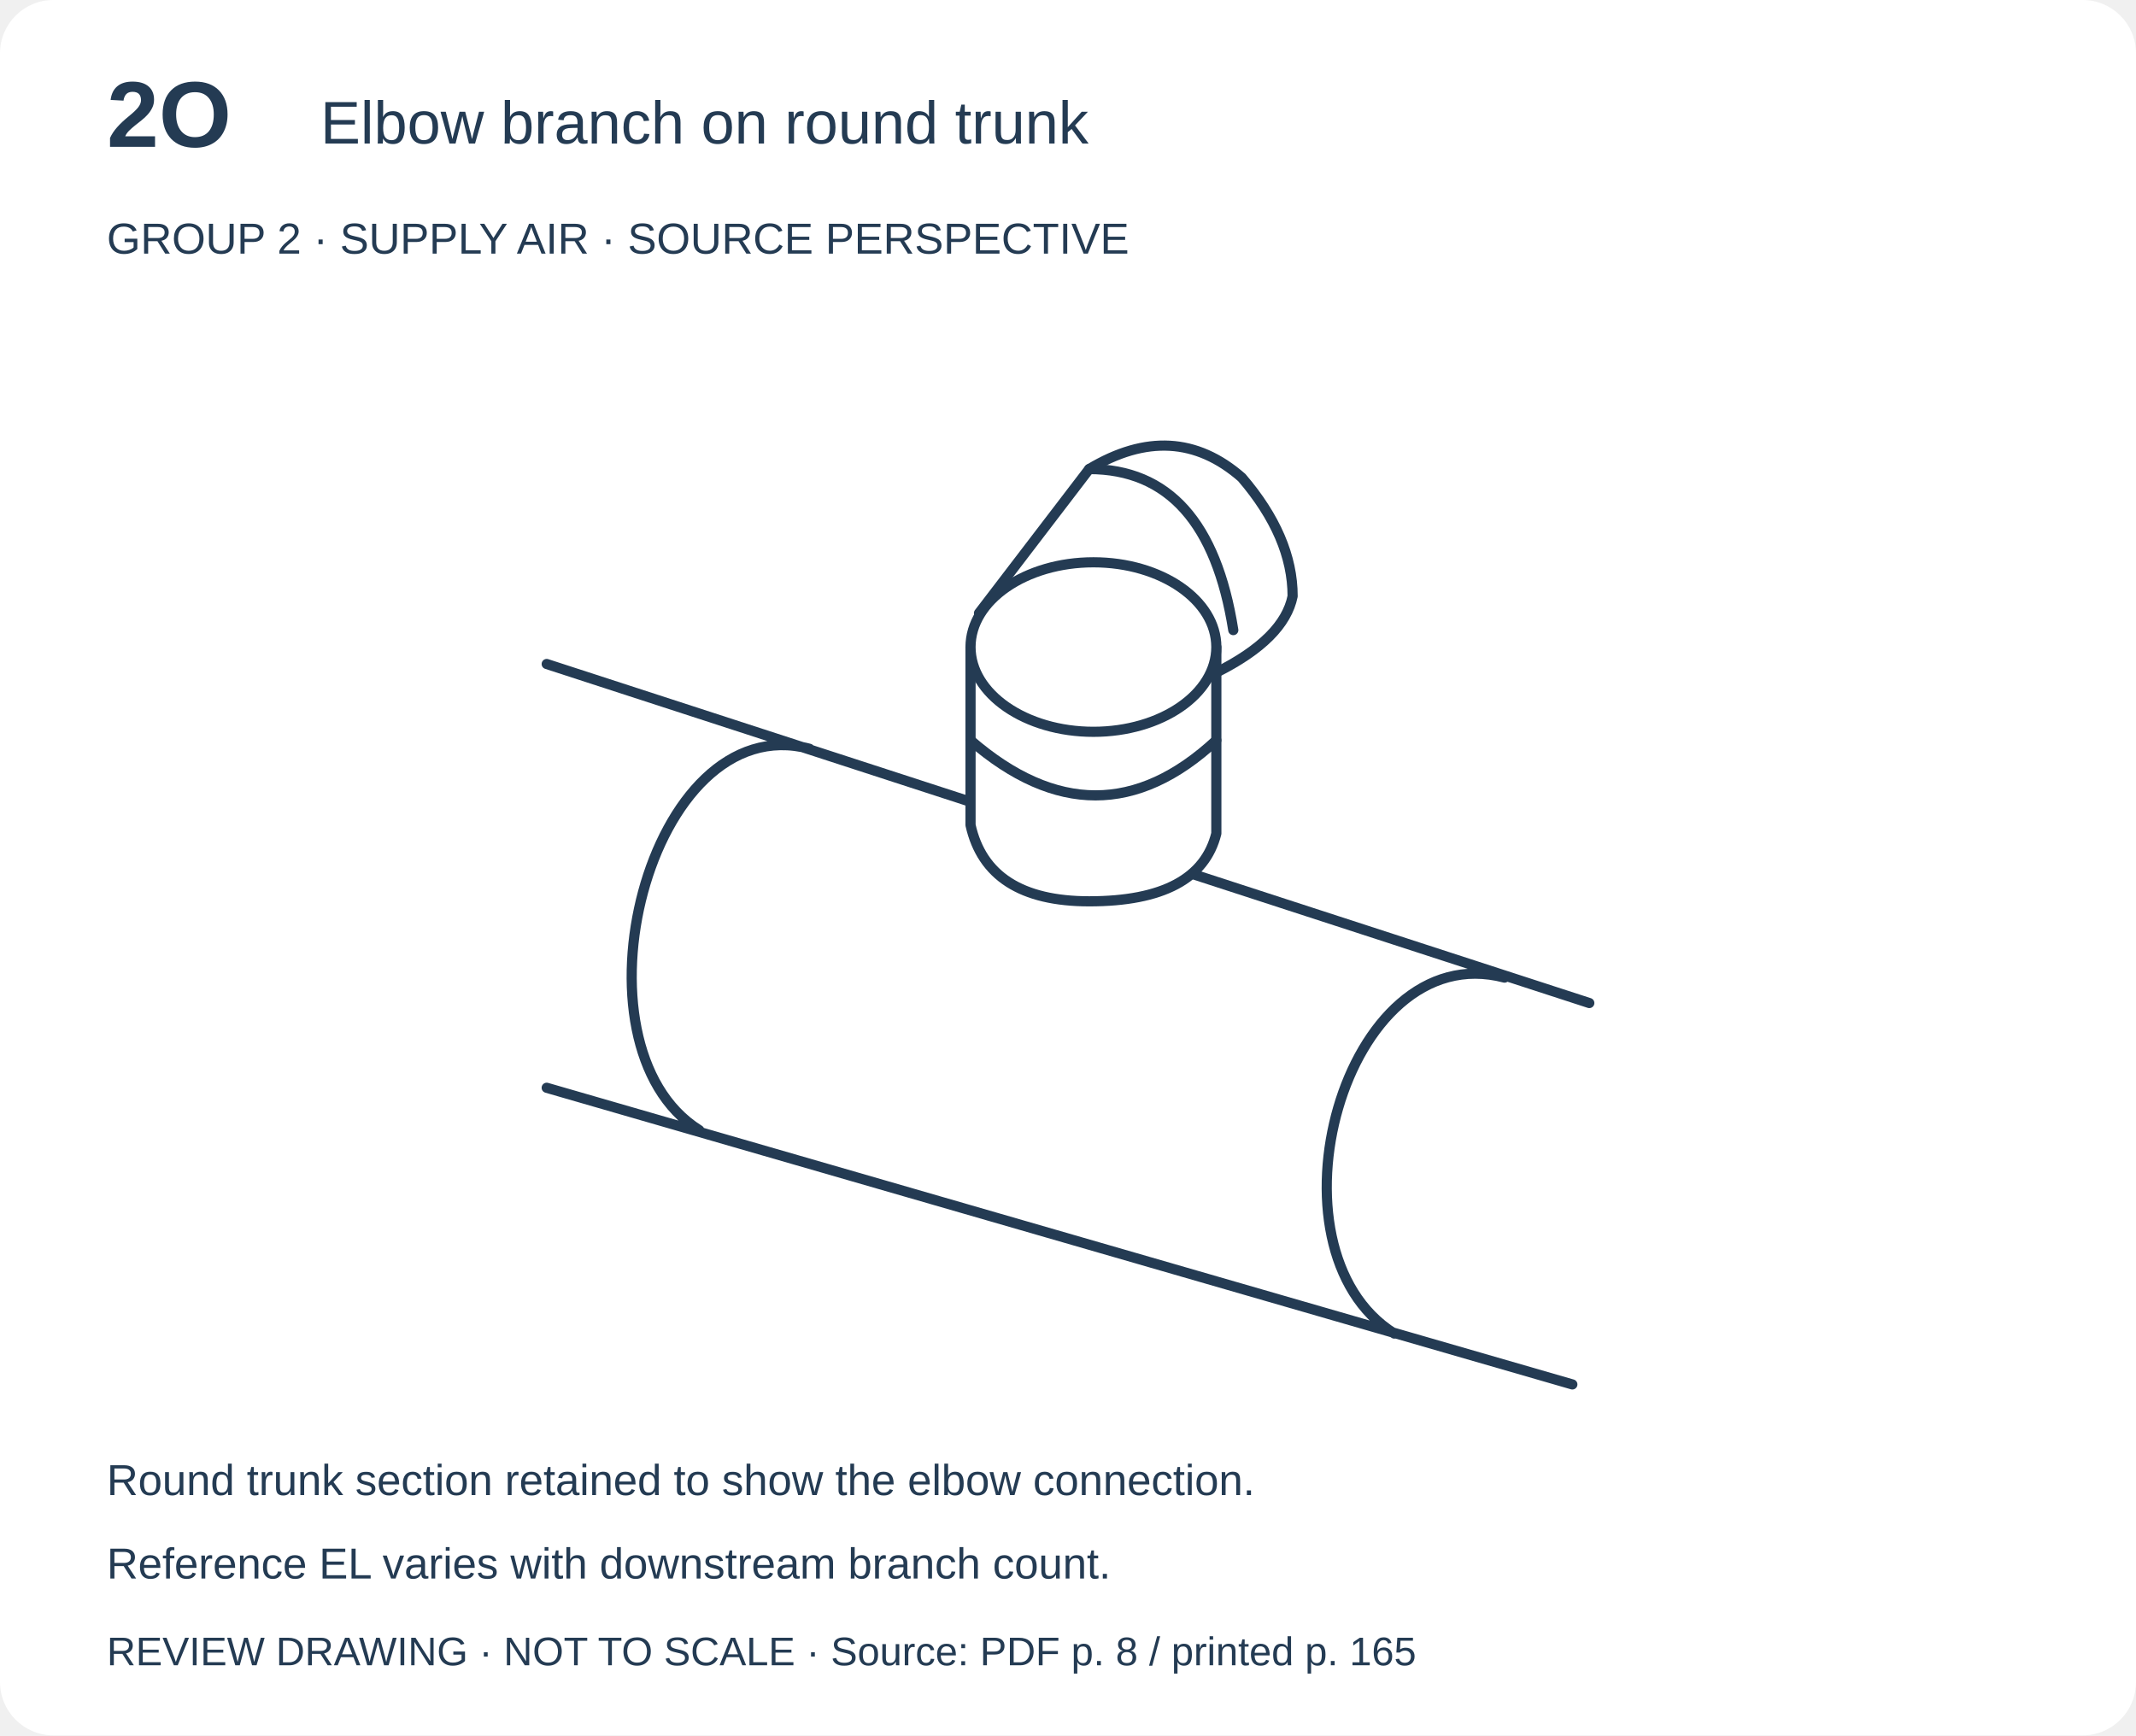
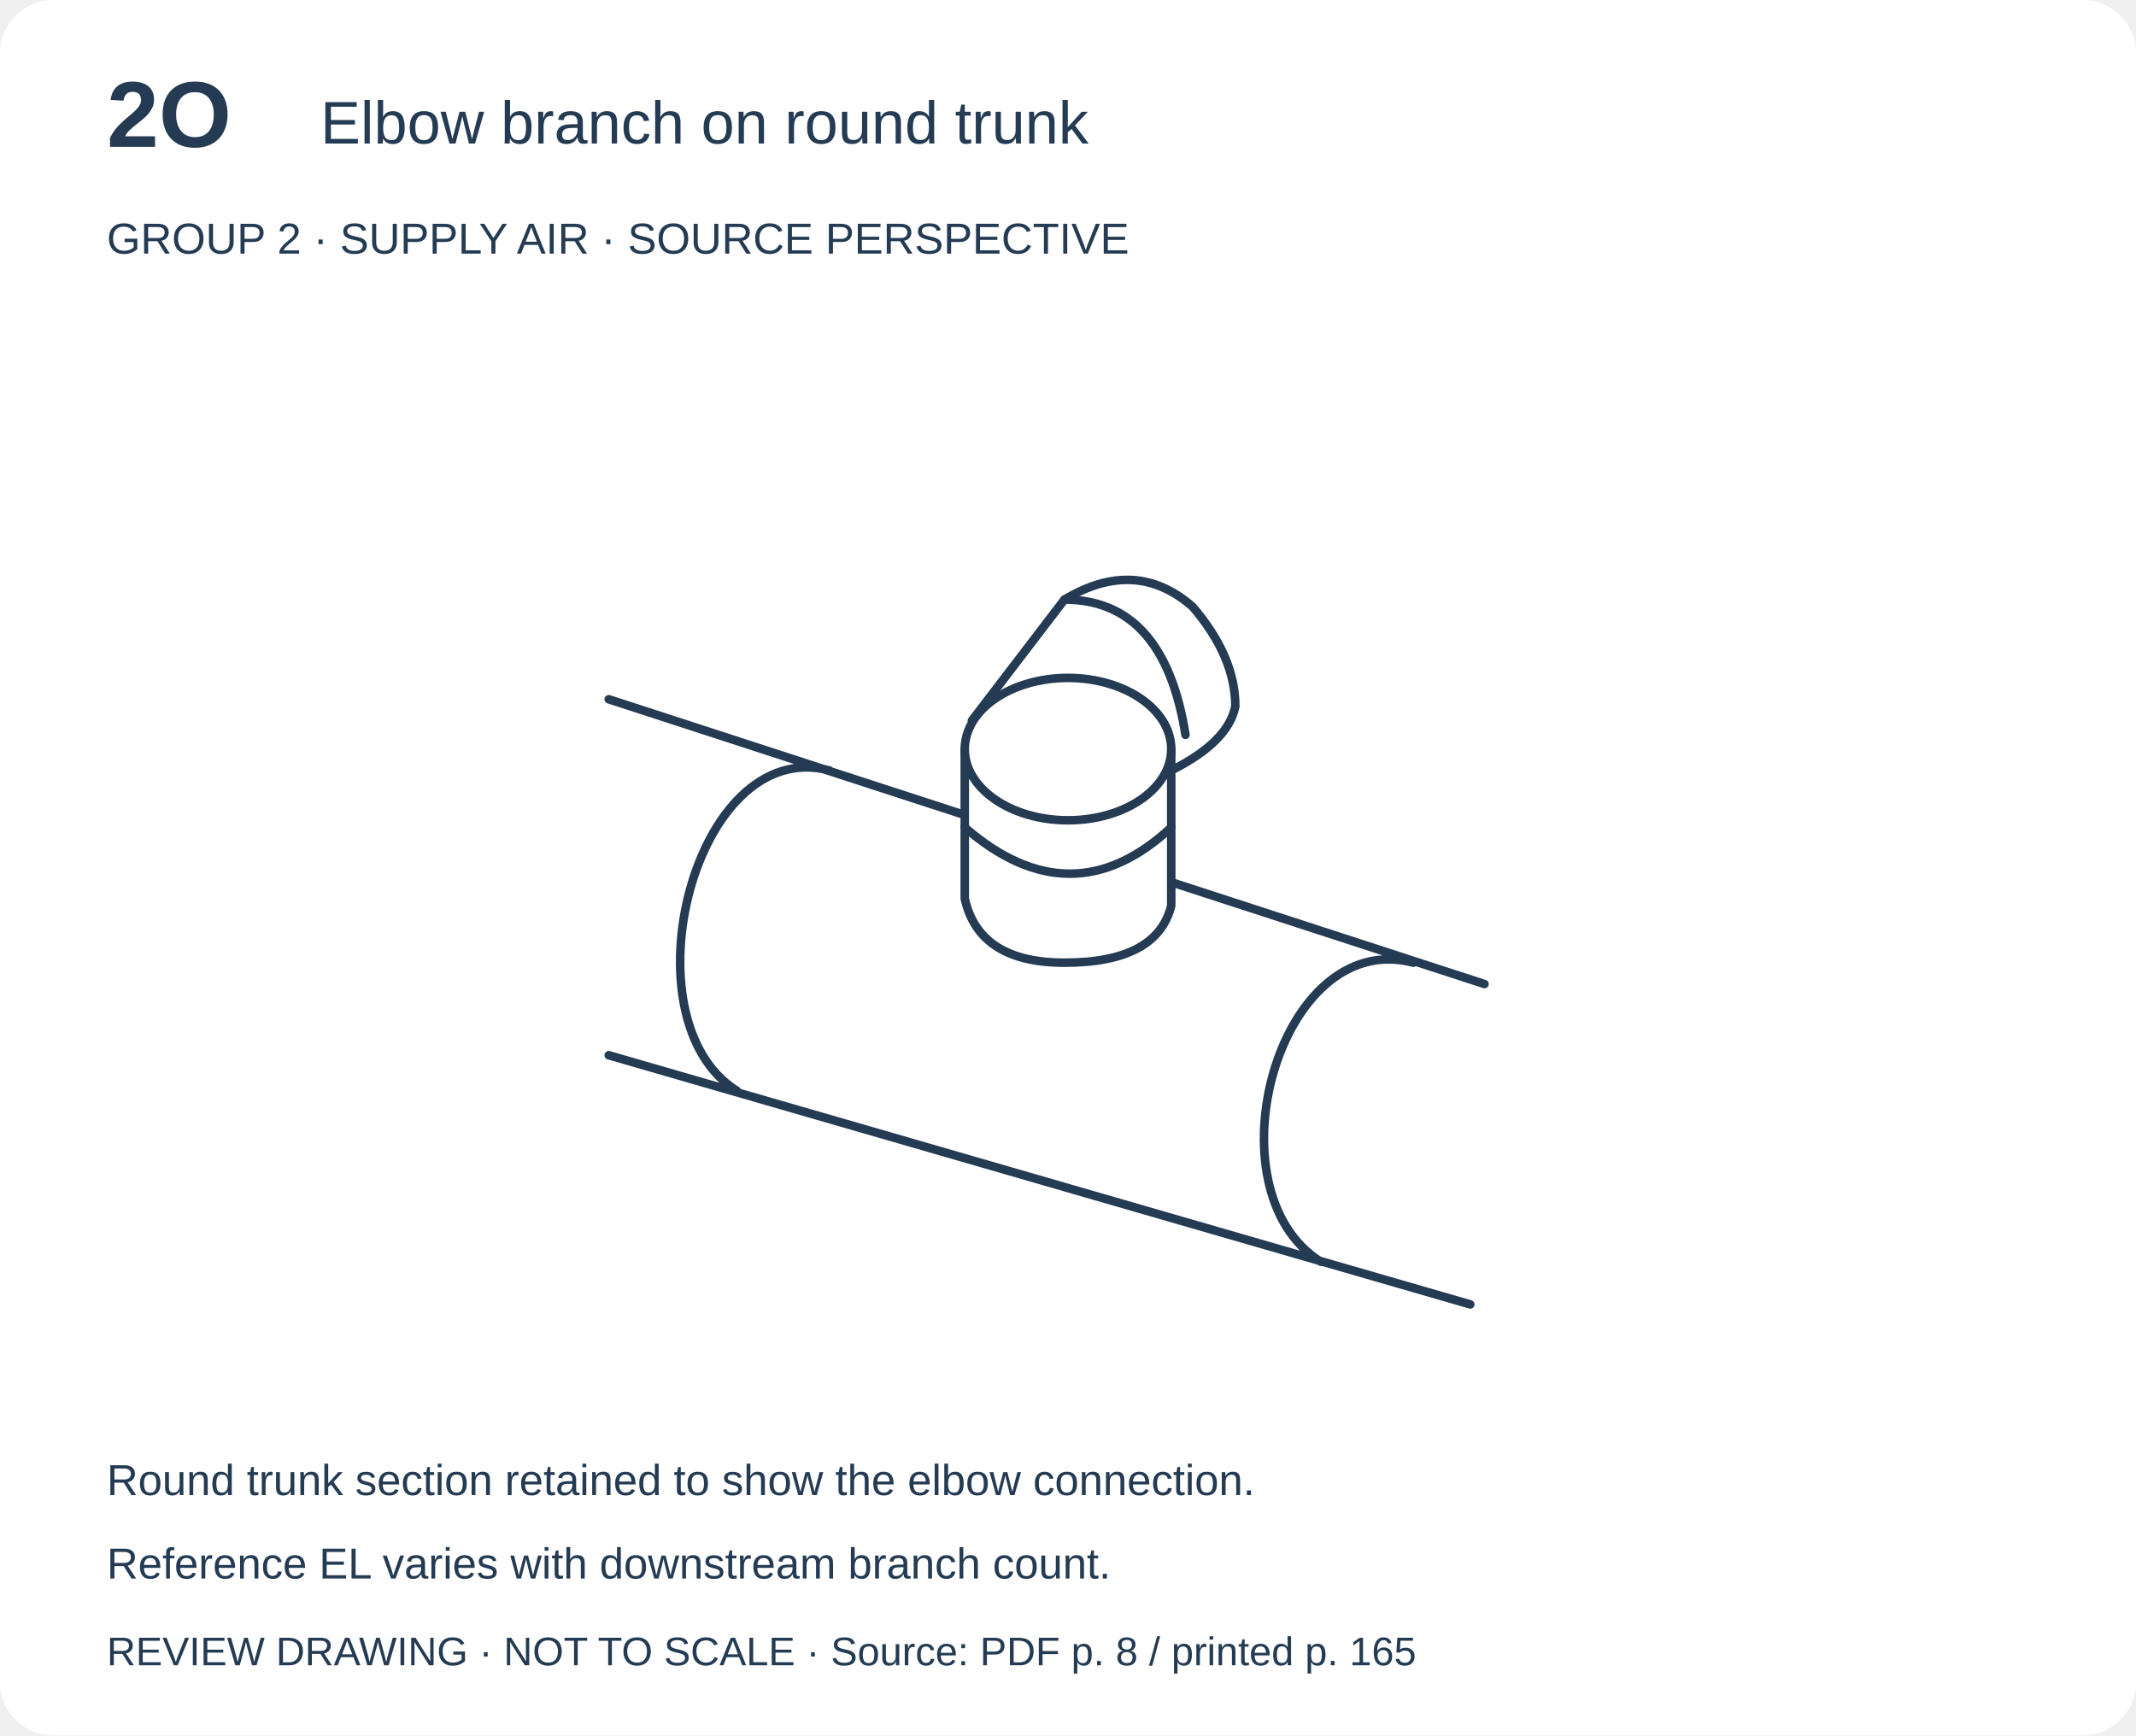
<svg xmlns="http://www.w3.org/2000/svg" width="640" height="520" viewBox="0 0 640 520" role="img" aria-labelledby="title desc">
  <style>text{font-family:Arial,sans-serif;fill:#243b53}path,ellipse{stroke-linecap:round;stroke-linejoin:round}</style>
  <rect width="640" height="520" rx="16" fill="white" />
  <text x="32" y="44" font-size="28" font-weight="700">2O</text>
  <text x="96" y="43" font-size="18">Elbow branch on round trunk</text>
  <text x="32" y="76" font-size="13">GROUP 2 · SUPPLY AIR · SOURCE PERSPECTIVE</text>
-   <g transform="translate(163.8095 105) scale(2.539683) translate(-338 -302)" fill="none" stroke="#243b53" stroke-width="1.2">
+   <g transform="translate(165.3333 105) scale(2.133333) translate(-330 -290)" fill="none" stroke="#243b53" stroke-width="1.2">
    <path d="M338 339L461 379M338 389L459 424M369 349C350 344 340 384 356 394M451 376C432 371 422 408 438 418" />
-     <path d="M389 333L402 316Q412 310 420 317Q426 324 426 331Q425 336 417 340L403 347Z" fill="white" />
-     <path d="M402 316Q416 316 419 335" />
-     <path d="M388 337V358Q390 367 402 367Q415 367 417 359V337Z" fill="white" />
-     <path d="M388 348Q403 361 417 348" />
-     <ellipse cx="402.5" cy="337" rx="14.5" ry="10" fill="white" />
+     <g transform="translate(0 9)">
+       <path d="M389 333L402 316Q412 310 420 317Q426 324 426 331Q425 336 417 340L403 347Z" fill="white" />
+       <path d="M402 316Q416 316 419 335" />
+       <path d="M388 337V358Q390 367 402 367Q415 367 417 359V337Z" fill="white" />
+       <path d="M388 348Q403 361 417 348" />
+       <ellipse cx="402.5" cy="337" rx="14.5" ry="10" fill="white" />
+     </g>
  </g>
  <text x="32" y="448" font-size="13">Round trunk section retained to show the elbow connection.</text>
  <text x="32" y="473" font-size="13">Reference EL varies with downstream branch count.</text>
  <text x="32" y="499" font-size="12">REVIEW DRAWING · NOT TO SCALE · Source: PDF p. 8 / printed p. 165</text>
</svg>
